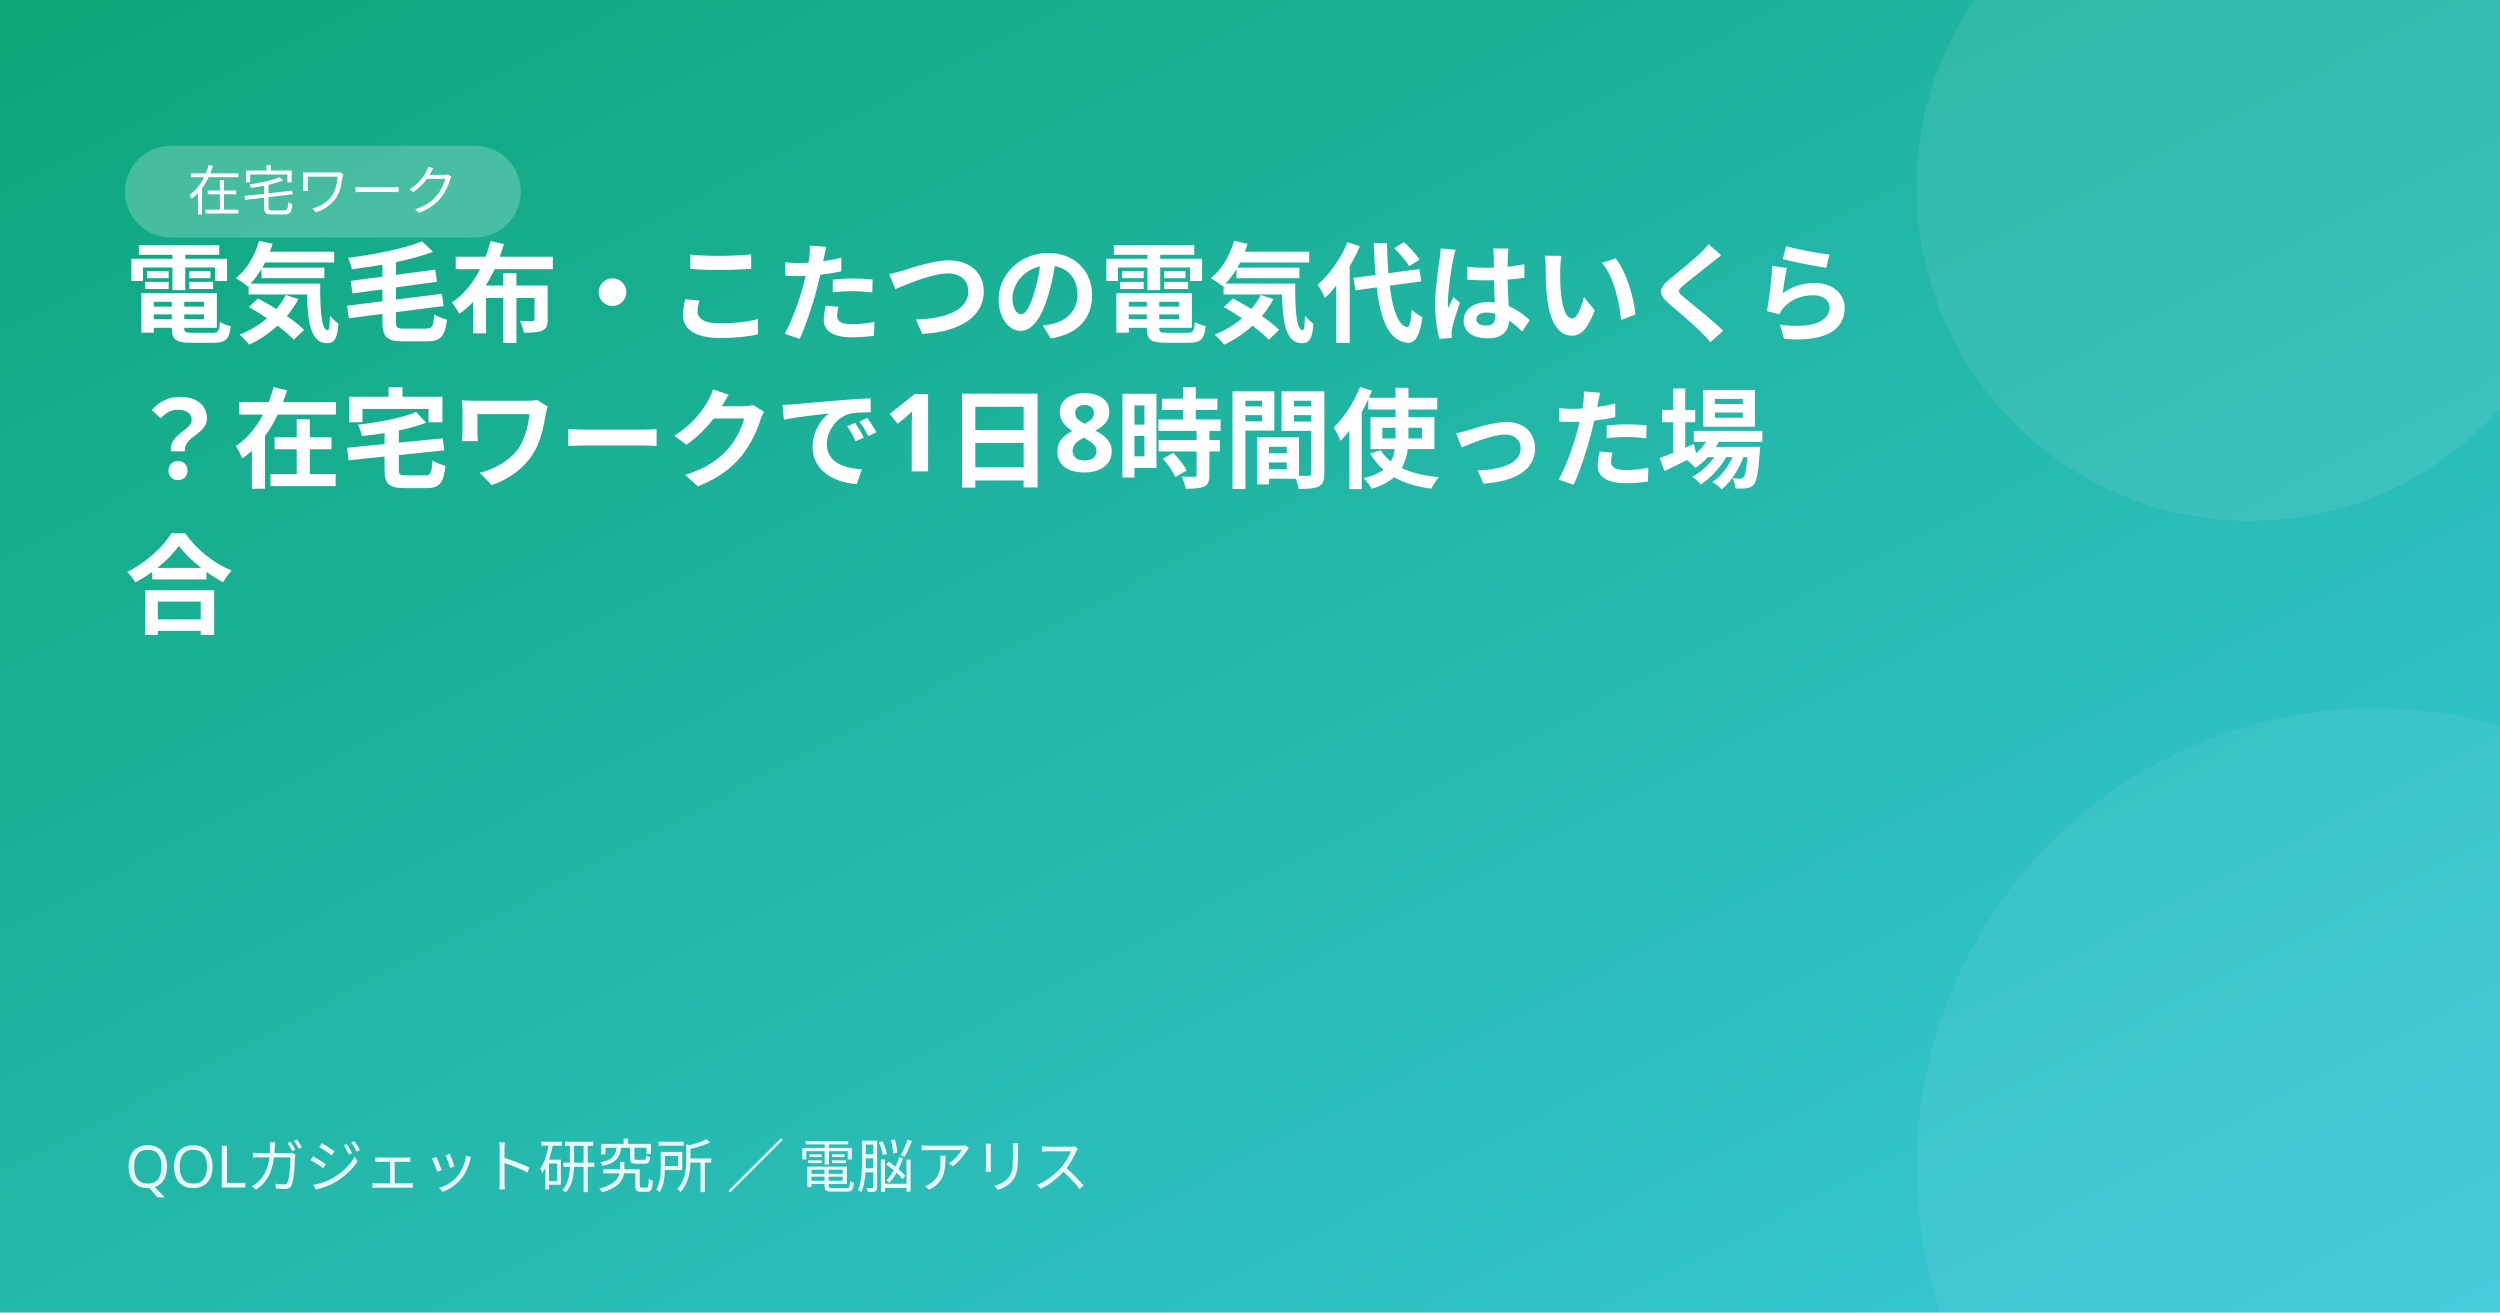
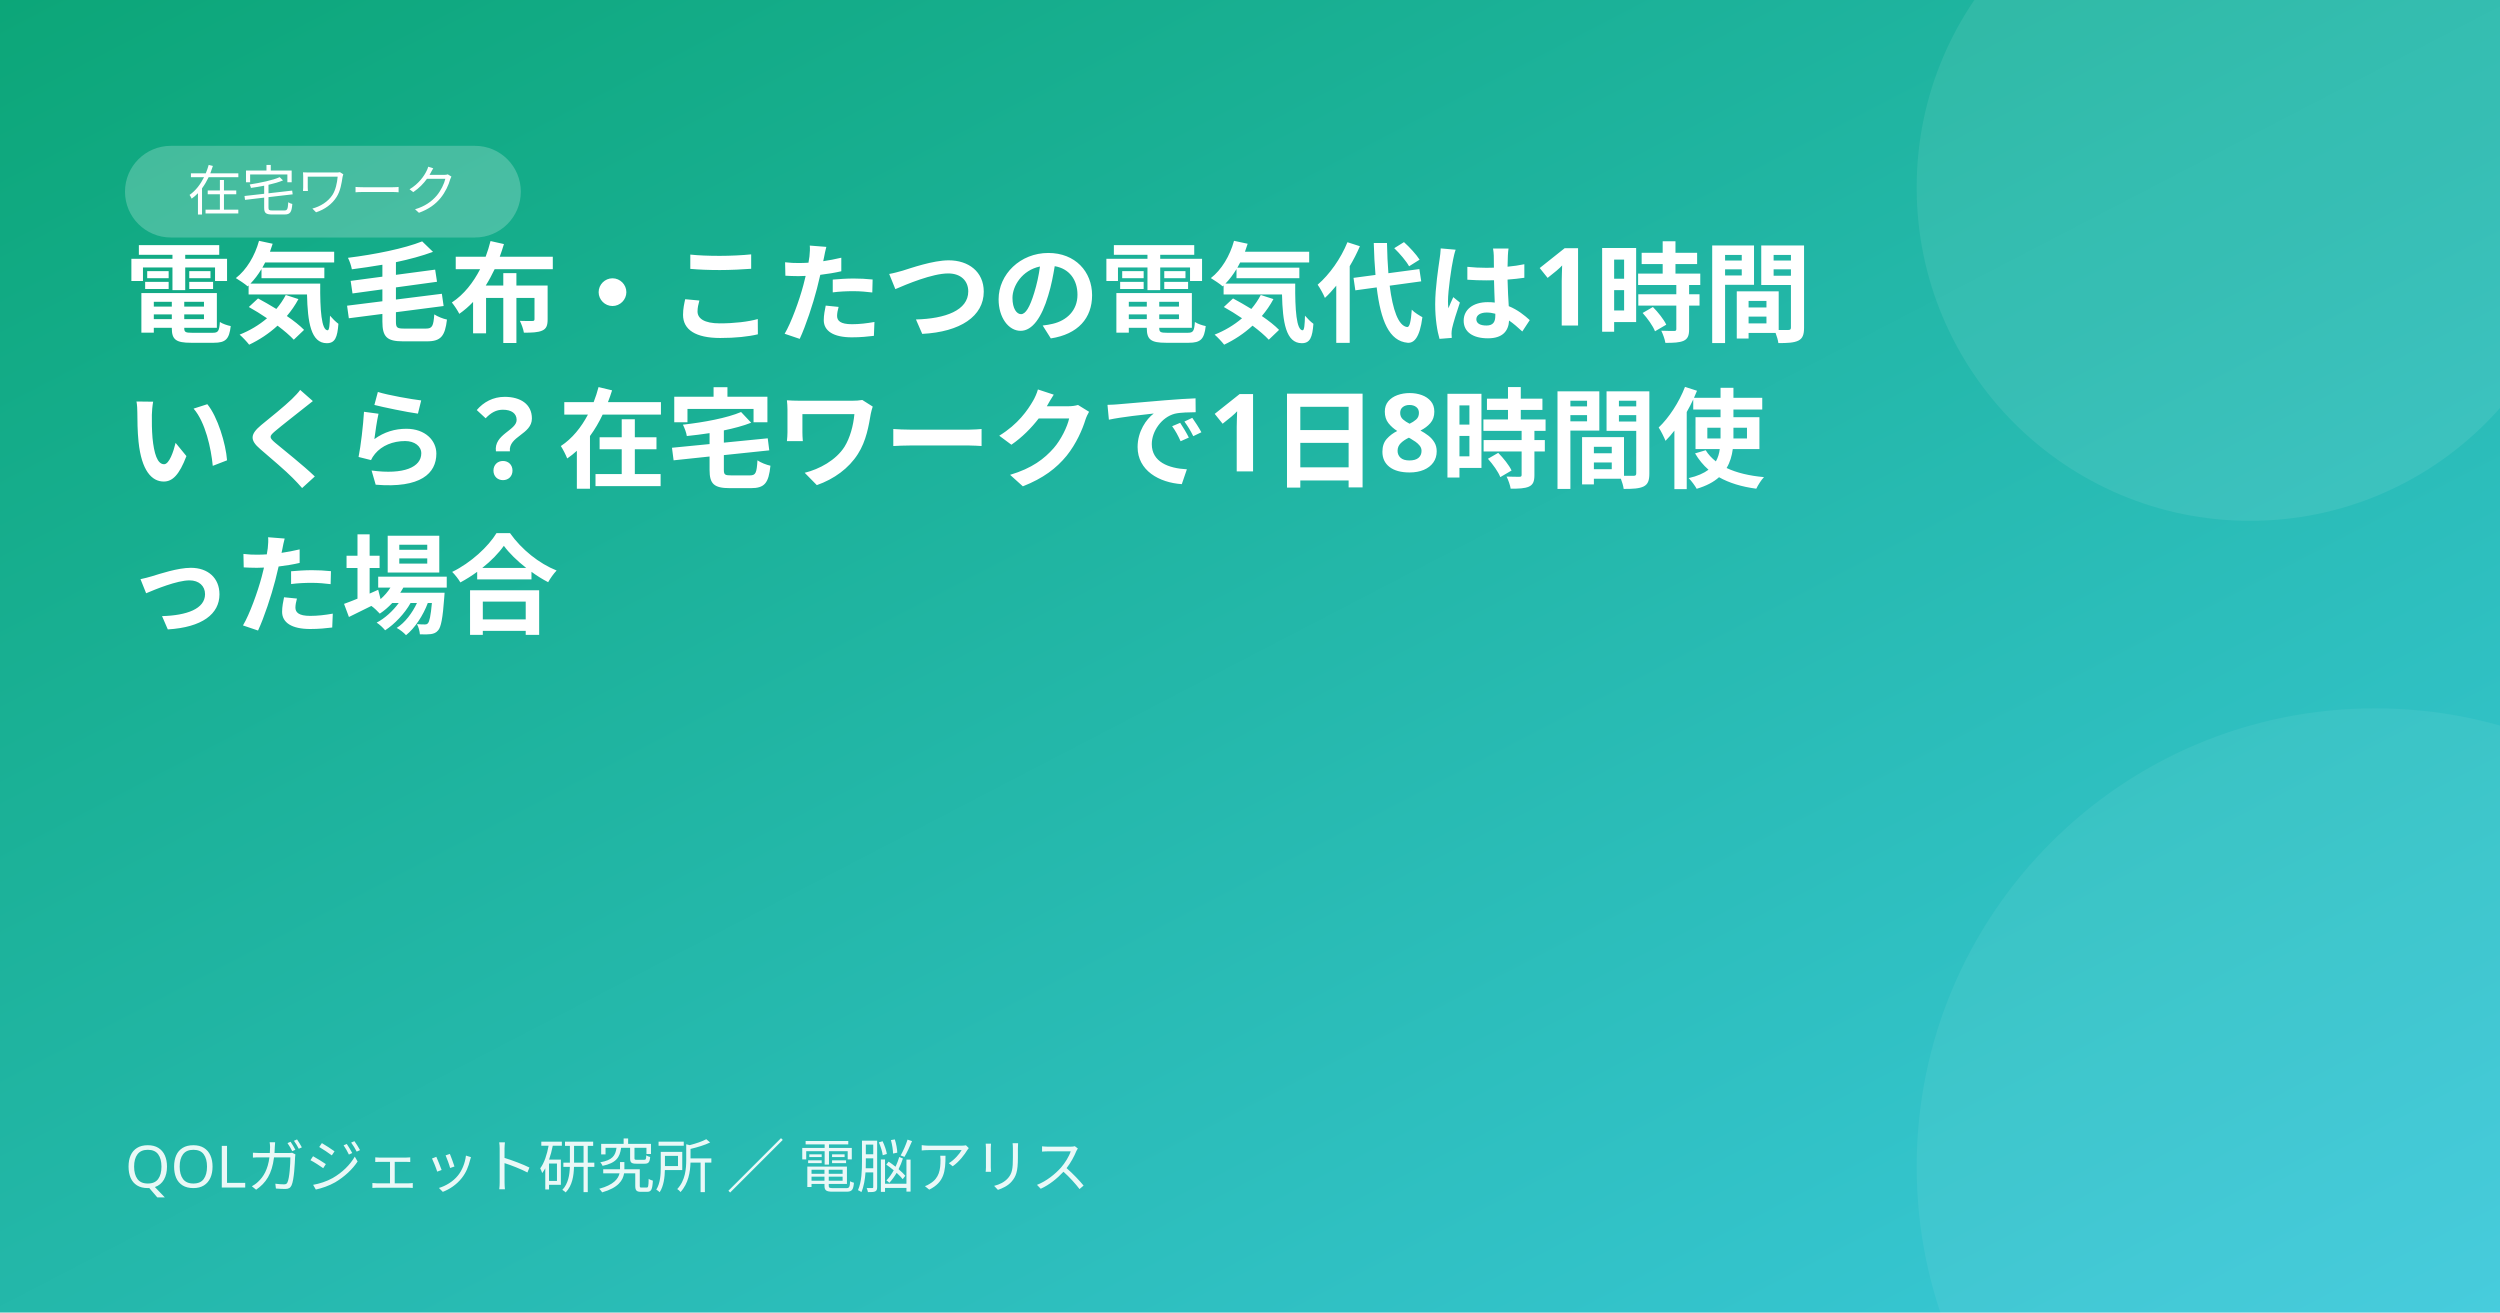
<svg xmlns="http://www.w3.org/2000/svg" viewBox="0 0 1200 630" font-family="Noto Sans JP,Hiragino Sans,Meiryo,sans-serif">
  <defs>
    <linearGradient id="g" x1="0" y1="0" x2="1" y2="1">
      <stop offset="0" stop-color="#0ca678" />
      <stop offset="1" stop-color="#3bc9db" />
    </linearGradient>
  </defs>
  <rect width="1200" height="630" fill="url(#g)" />
  <circle cx="1080" cy="90" r="160" fill="#fff" opacity=".08" />
  <circle cx="1140" cy="560" r="220" fill="#fff" opacity=".06" />
  <rect x="60" y="70" rx="22" width="190" height="44" fill="#fff" opacity=".22" />
  <text x="90" y="101" font-size="26" fill="#fff">在宅ワーク</text>
-   <text x="60" y="160" font-size="52" font-weight="700" fill="#fff">電気毛布・こたつの電気代はいくら</text>
-   <text x="60" y="230" font-size="52" font-weight="700" fill="#fff">？在宅ワークで1日8時間使った場</text>
-   <text x="60" y="300" font-size="52" font-weight="700" fill="#fff">合</text>
+   <text x="60" y="160" font-size="52" font-weight="700" fill="#fff">電気毛布・こたつの電気代は1時間</text>
+   <text x="60" y="230" font-size="52" font-weight="700" fill="#fff">いくら？在宅ワークで1日8時間使</text>
+   <text x="60" y="300" font-size="52" font-weight="700" fill="#fff">った場合</text>
  <text x="60" y="570" font-size="28" fill="#fff" opacity=".9">QOLガジェット研究所 ／ 電脳アリス</text>
</svg>
